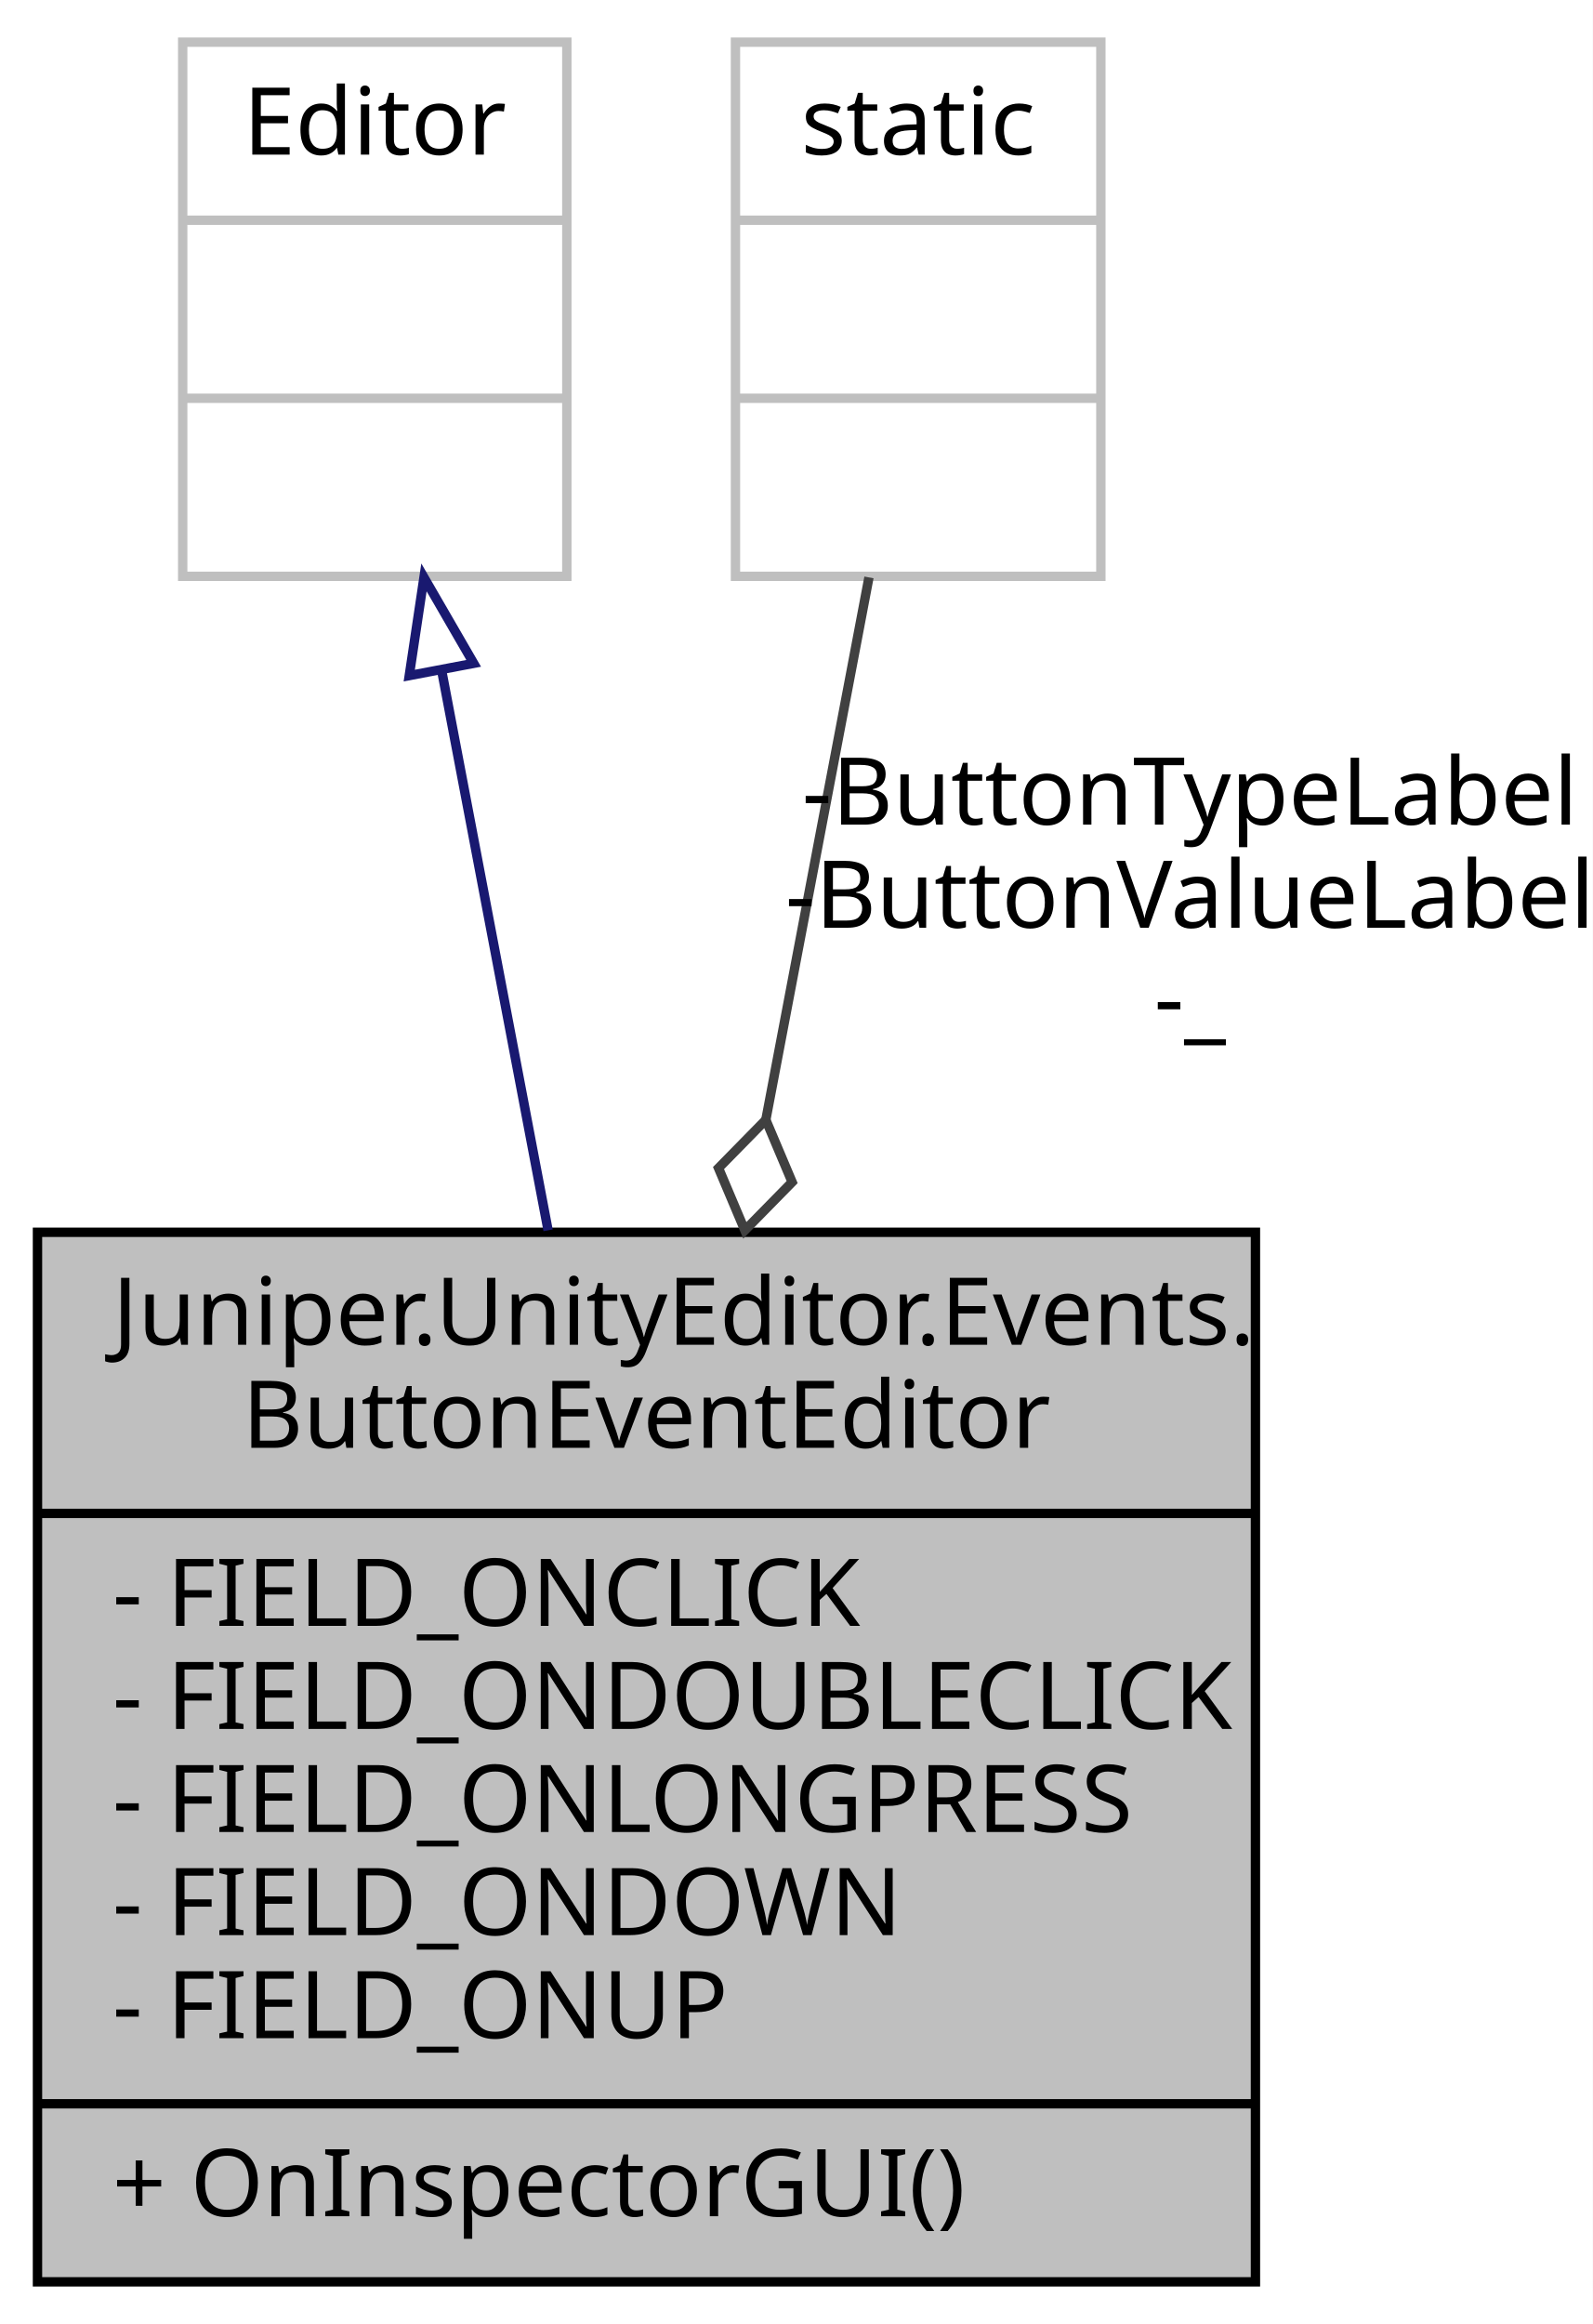
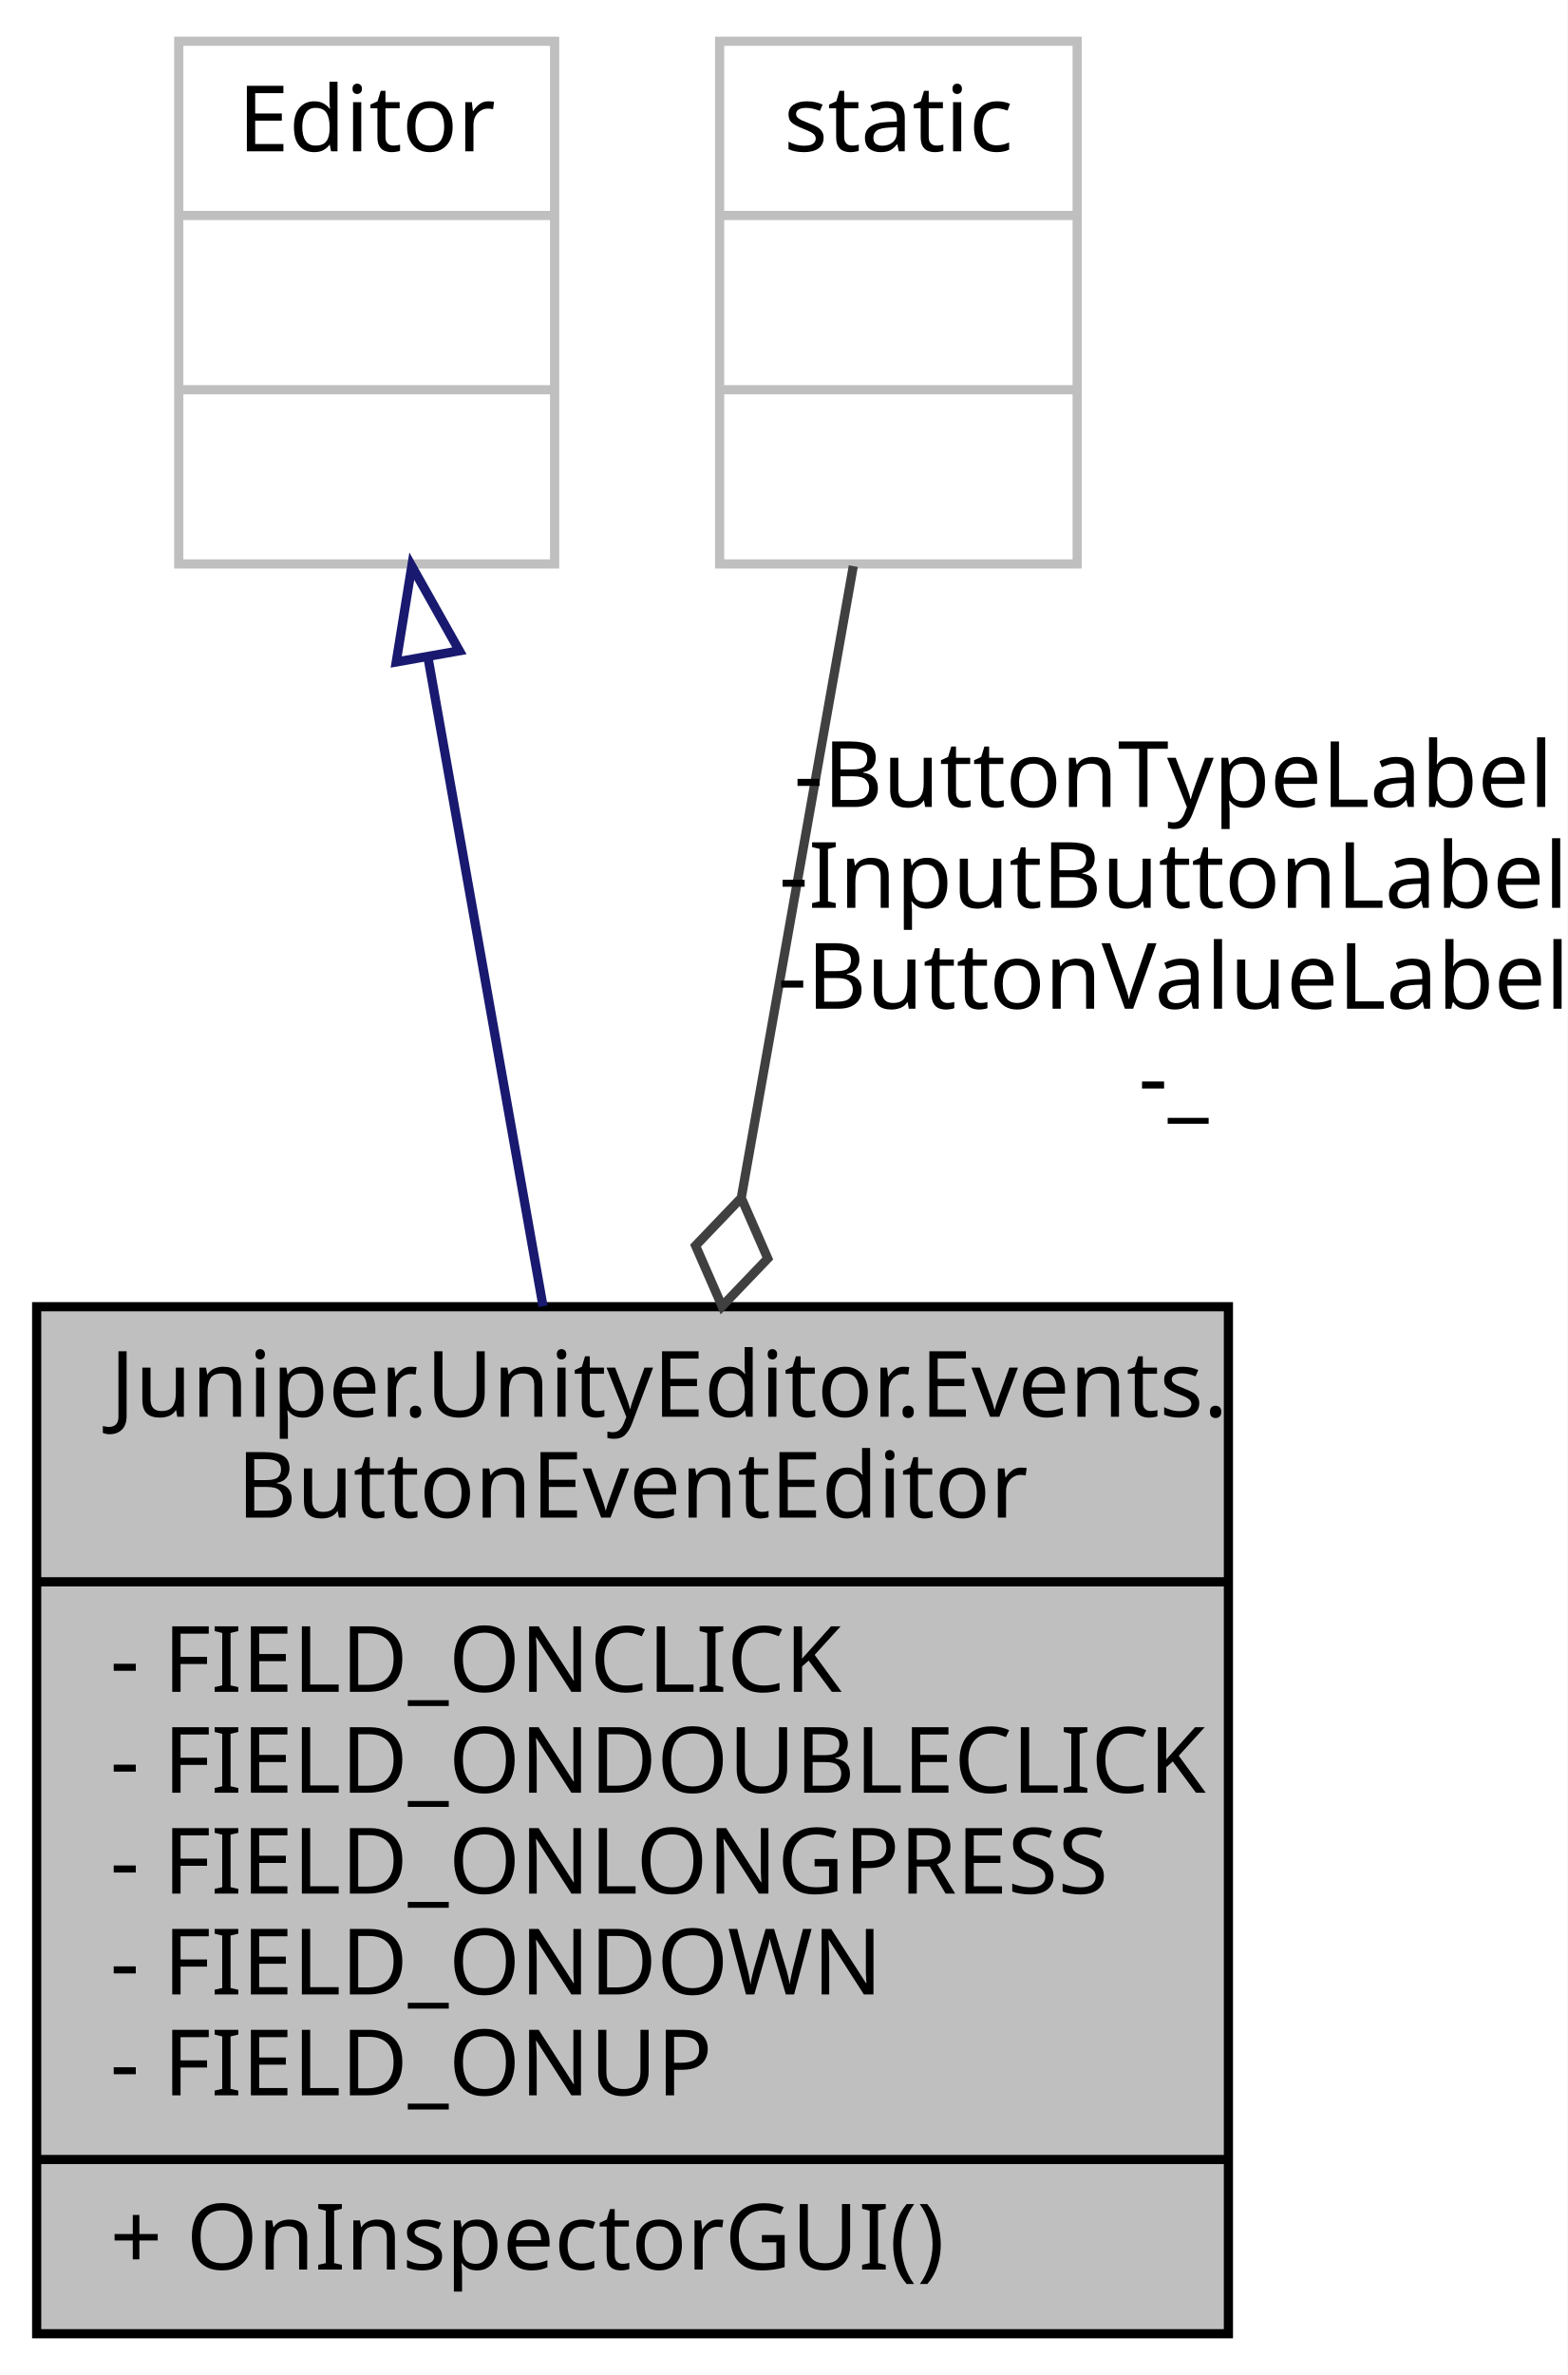
- <svg xmlns="http://www.w3.org/2000/svg" xmlns:xlink="http://www.w3.org/1999/xlink" width="170pt" height="248pt" viewBox="0.00 0.00 170.00 248.00">
-   <g id="graph0" class="graph" transform="scale(1 1) rotate(0) translate(4 244)">
-     <polygon fill="white" stroke="none" points="-4,4 -4,-244 166,-244 166,4 -4,4" />
+ <svg xmlns="http://www.w3.org/2000/svg" xmlns:xlink="http://www.w3.org/1999/xlink" width="171pt" height="259pt" viewBox="0.00 0.00 171.00 259.00">
+   <g id="graph0" class="graph" transform="scale(1 1) rotate(0) translate(4 255)">
+     <polygon fill="white" stroke="none" points="-4,4 -4,-255 167,-255 167,4 -4,4" />
    <g id="node1" class="node">
      <g id="a_node1">
        <a xlink:title=" ">
          <polygon fill="#bfbfbf" stroke="black" points="0,-0.5 0,-112.5 130,-112.5 130,-0.5 0,-0.5" />
          <text text-anchor="start" x="8" y="-100.5" font-family="SegoeUI" font-size="10.00">Juniper.UnityEditor.Events.</text>
          <text text-anchor="middle" x="65" y="-89.5" font-family="SegoeUI" font-size="10.00">ButtonEventEditor</text>
          <polyline fill="none" stroke="black" points="0,-82.5 130,-82.5 " />
          <text text-anchor="start" x="8" y="-70.5" font-family="SegoeUI" font-size="10.00">- FIELD_ONCLICK</text>
          <text text-anchor="start" x="8" y="-59.5" font-family="SegoeUI" font-size="10.00">- FIELD_ONDOUBLECLICK</text>
          <text text-anchor="start" x="8" y="-48.5" font-family="SegoeUI" font-size="10.00">- FIELD_ONLONGPRESS</text>
          <text text-anchor="start" x="8" y="-37.5" font-family="SegoeUI" font-size="10.00">- FIELD_ONDOWN</text>
          <text text-anchor="start" x="8" y="-26.5" font-family="SegoeUI" font-size="10.00">- FIELD_ONUP</text>
          <polyline fill="none" stroke="black" points="0,-19.5 130,-19.5 " />
          <text text-anchor="start" x="8" y="-7.5" font-family="SegoeUI" font-size="10.00">+ OnInspectorGUI()</text>
        </a>
      </g>
    </g>
    <g id="node2" class="node">
      <g id="a_node2">
        <a xlink:title=" ">
-           <polygon fill="white" stroke="#bfbfbf" points="15.5,-182.5 15.5,-239.5 56.5,-239.5 56.5,-182.5 15.5,-182.5" />
-           <text text-anchor="middle" x="36" y="-227.5" font-family="SegoeUI" font-size="10.00">Editor</text>
-           <polyline fill="none" stroke="#bfbfbf" points="15.5,-220.5 56.5,-220.5 " />
-           <text text-anchor="middle" x="36" y="-208.5" font-family="SegoeUI" font-size="10.00"> </text>
-           <polyline fill="none" stroke="#bfbfbf" points="15.5,-201.5 56.5,-201.5 " />
-           <text text-anchor="middle" x="36" y="-189.5" font-family="SegoeUI" font-size="10.00"> </text>
+           <polygon fill="white" stroke="#bfbfbf" points="15.5,-193.5 15.5,-250.5 56.5,-250.5 56.5,-193.5 15.5,-193.5" />
+           <text text-anchor="middle" x="36" y="-238.5" font-family="SegoeUI" font-size="10.00">Editor</text>
+           <polyline fill="none" stroke="#bfbfbf" points="15.5,-231.5 56.5,-231.5 " />
+           <text text-anchor="middle" x="36" y="-219.5" font-family="SegoeUI" font-size="10.00"> </text>
+           <polyline fill="none" stroke="#bfbfbf" points="15.5,-212.5 56.5,-212.5 " />
+           <text text-anchor="middle" x="36" y="-200.5" font-family="SegoeUI" font-size="10.00"> </text>
        </a>
      </g>
    </g>
    <g id="edge1" class="edge">
-       <path fill="none" stroke="midnightblue" d="M43.122,-172.55C46.547,-154.538 50.721,-132.589 54.501,-112.709" />
-       <polygon fill="none" stroke="midnightblue" points="39.681,-171.906 41.252,-182.383 46.558,-173.213 39.681,-171.906" />
+       <path fill="none" stroke="midnightblue" d="M42.713,-183.152C46.431,-162.192 51.119,-135.759 55.236,-112.551" />
+       <polygon fill="none" stroke="midnightblue" points="39.22,-182.807 40.919,-193.264 46.112,-184.029 39.22,-182.807" />
    </g>
    <g id="node3" class="node">
      <g id="a_node3">
        <a xlink:title=" ">
-           <polygon fill="white" stroke="#bfbfbf" points="74.5,-182.5 74.5,-239.5 113.5,-239.5 113.5,-182.5 74.5,-182.5" />
-           <text text-anchor="middle" x="94" y="-227.5" font-family="SegoeUI" font-size="10.00">static</text>
-           <polyline fill="none" stroke="#bfbfbf" points="74.5,-220.5 113.5,-220.5 " />
-           <text text-anchor="middle" x="94" y="-208.5" font-family="SegoeUI" font-size="10.00"> </text>
-           <polyline fill="none" stroke="#bfbfbf" points="74.5,-201.5 113.5,-201.5 " />
-           <text text-anchor="middle" x="94" y="-189.5" font-family="SegoeUI" font-size="10.00"> </text>
+           <polygon fill="white" stroke="#bfbfbf" points="74.5,-193.5 74.5,-250.5 113.5,-250.5 113.5,-193.5 74.5,-193.5" />
+           <text text-anchor="middle" x="94" y="-238.5" font-family="SegoeUI" font-size="10.00">static</text>
+           <polyline fill="none" stroke="#bfbfbf" points="74.5,-231.5 113.5,-231.5 " />
+           <text text-anchor="middle" x="94" y="-219.5" font-family="SegoeUI" font-size="10.00"> </text>
+           <polyline fill="none" stroke="#bfbfbf" points="74.5,-212.5 113.5,-212.5 " />
+           <text text-anchor="middle" x="94" y="-200.5" font-family="SegoeUI" font-size="10.00"> </text>
        </a>
      </g>
    </g>
    <g id="edge2" class="edge">
-       <path fill="none" stroke="#404040" d="M88.748,-182.383C85.665,-166.168 81.623,-144.916 77.751,-124.552" />
-       <polygon fill="none" stroke="#404040" points="77.741,-124.498 72.69,-119.351 75.499,-112.709 80.549,-117.856 77.741,-124.498" />
-       <text text-anchor="middle" x="123" y="-156" font-family="SegoeUI" font-size="10.00"> -ButtonTypeLabel</text>
-       <text text-anchor="middle" x="123" y="-145" font-family="SegoeUI" font-size="10.00">-ButtonValueLabel</text>
-       <text text-anchor="middle" x="123" y="-134" font-family="SegoeUI" font-size="10.00">-_</text>
+       <path fill="none" stroke="#404040" d="M89.081,-193.264C85.735,-174.403 81.158,-148.598 76.892,-124.548" />
+       <polygon fill="none" stroke="#404040" points="76.86,-124.367 71.874,-119.157 74.764,-112.551 79.751,-117.76 76.86,-124.367" />
+       <text text-anchor="middle" x="124" y="-167" font-family="SegoeUI" font-size="10.00"> -ButtonTypeLabel</text>
+       <text text-anchor="middle" x="124" y="-156" font-family="SegoeUI" font-size="10.00">-InputButtonLabel</text>
+       <text text-anchor="middle" x="124" y="-145" font-family="SegoeUI" font-size="10.00">-ButtonValueLabel</text>
+       <text text-anchor="middle" x="124" y="-134" font-family="SegoeUI" font-size="10.00">-_</text>
    </g>
  </g>
</svg>
